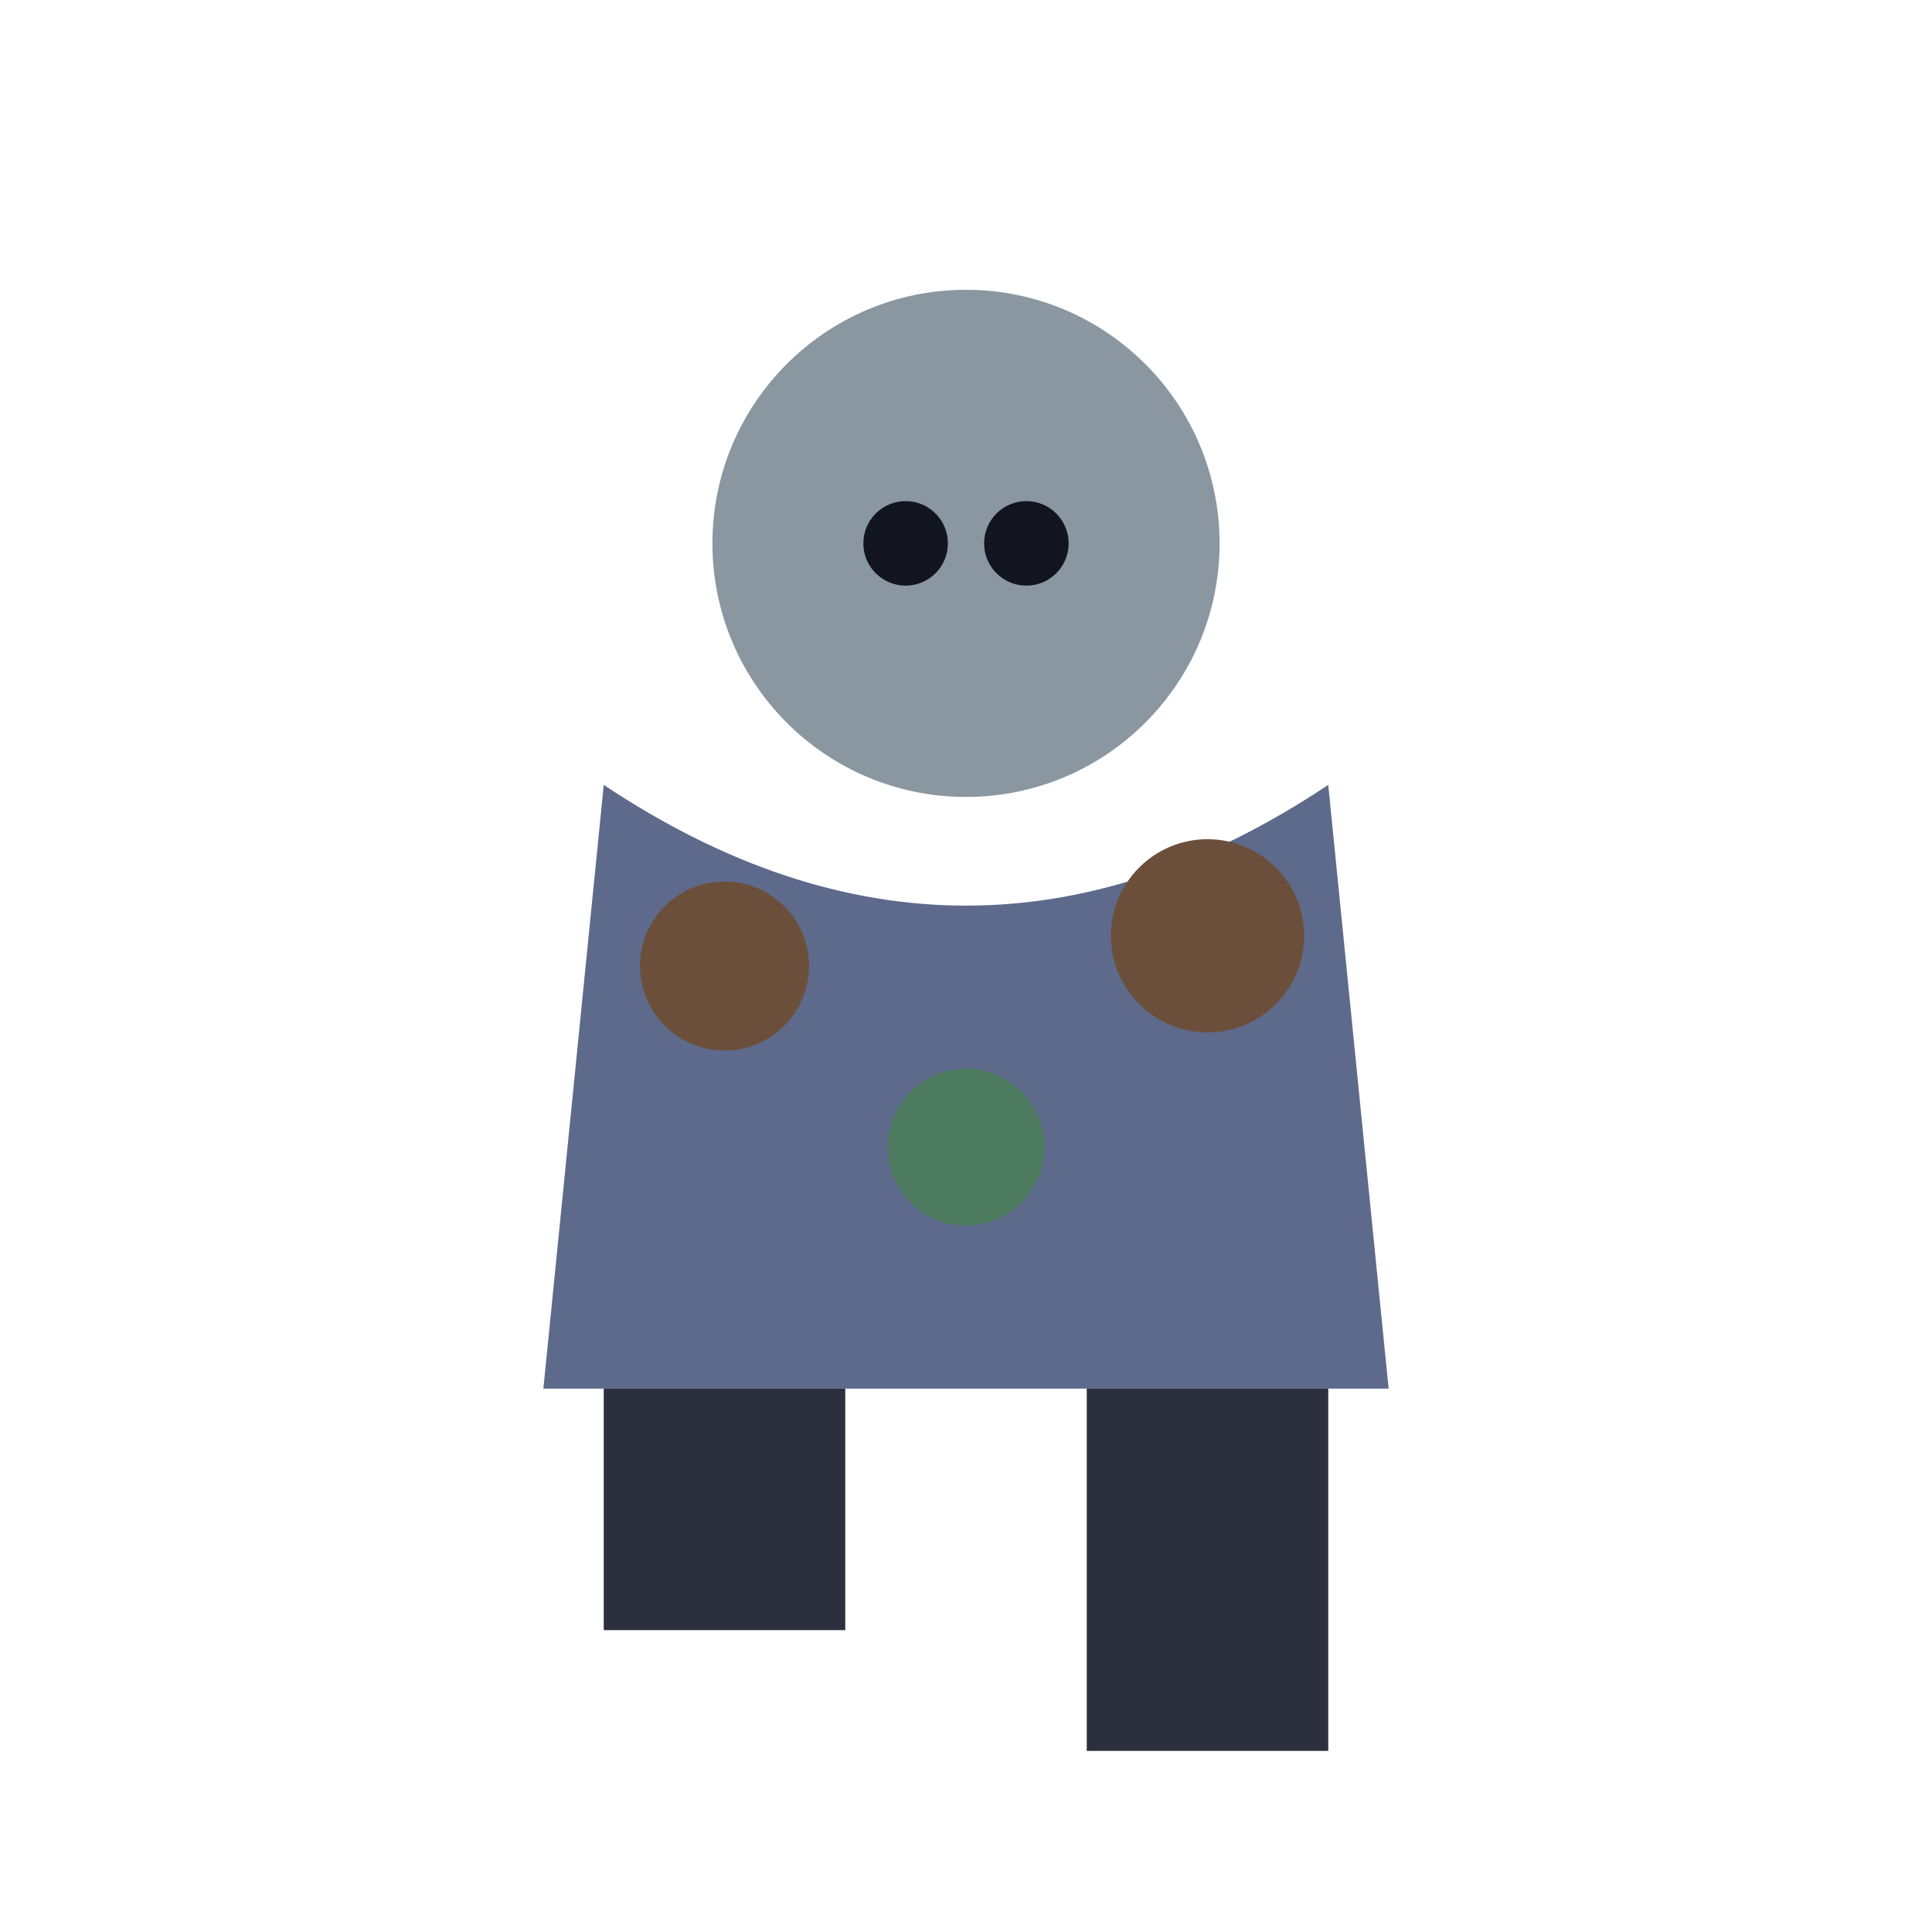
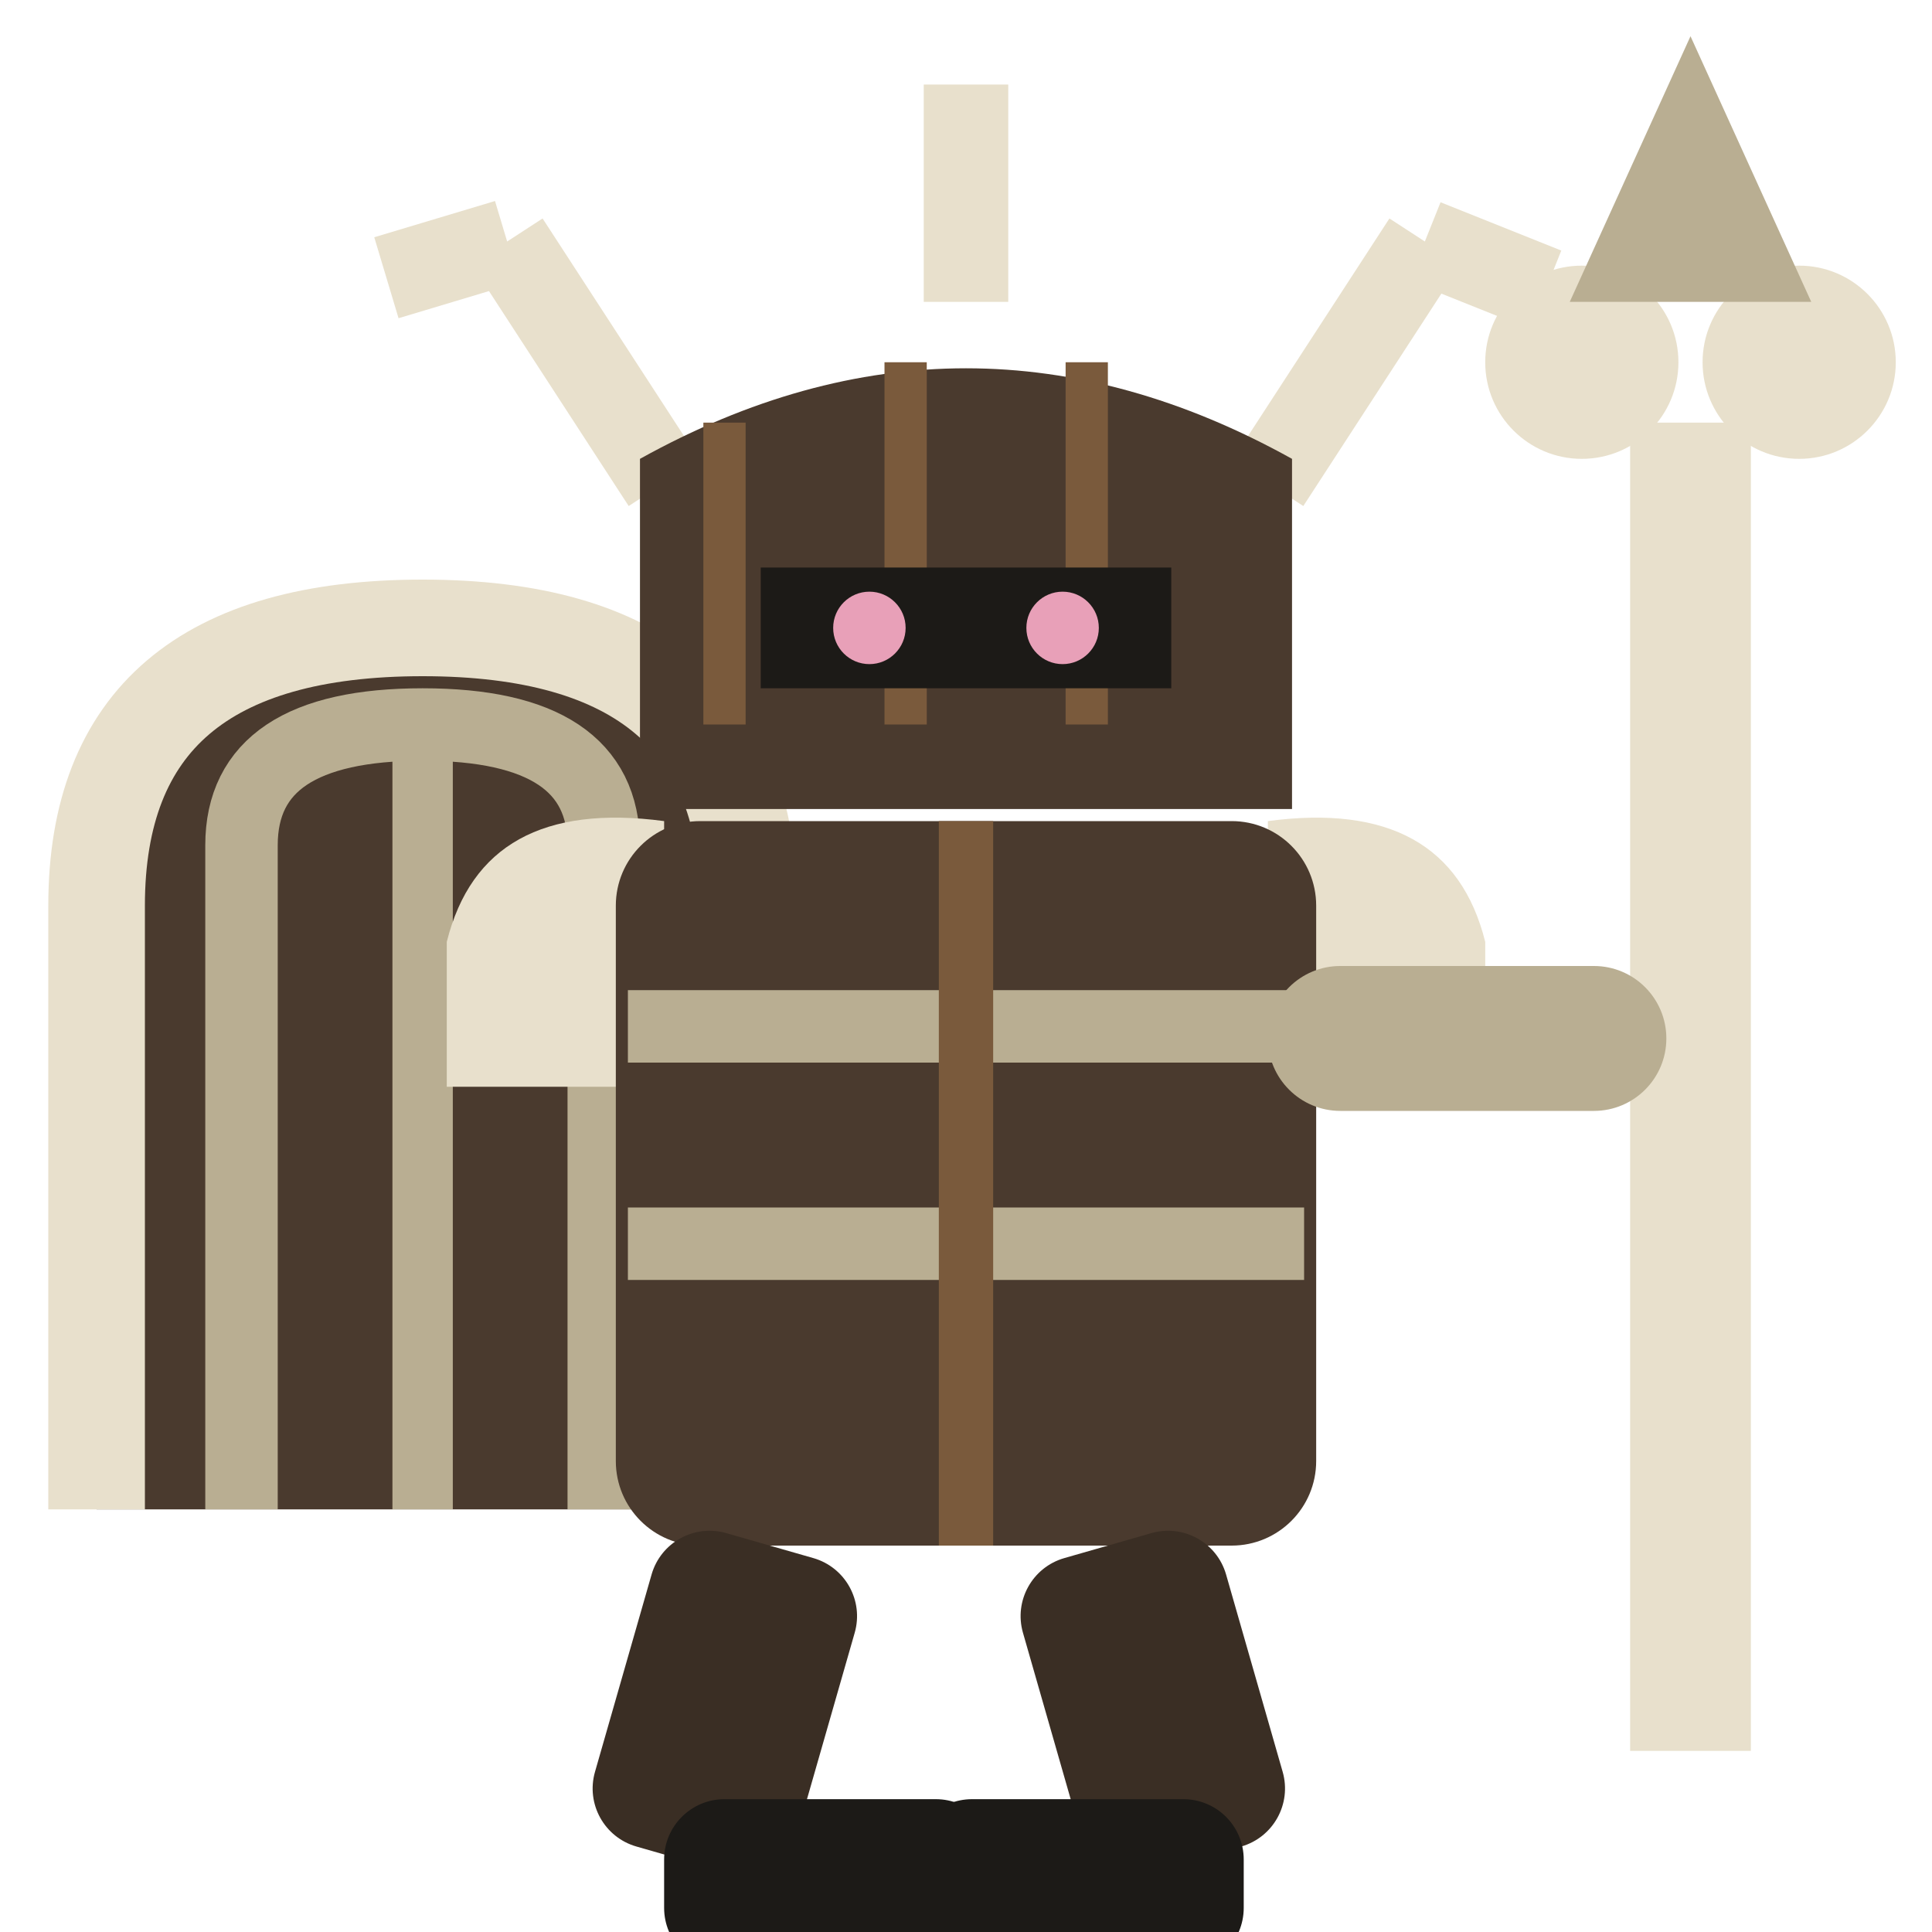
<svg xmlns="http://www.w3.org/2000/svg" viewBox="0 0 32 32">
-   <circle cx="16" cy="9" r="4.2" fill="#8A97A0" />
-   <circle cx="15" cy="9" r="0.7" fill="#12141f" />
-   <circle cx="17" cy="9" r="0.7" fill="#12141f" />
-   <path d="M10,13 L9,23 L23,23 L22,13 Q16,17 10,13 Z" fill="#5E6A8C" />
-   <circle cx="12" cy="16" r="1.4" fill="#6B4F3A" />
-   <circle cx="20" cy="15.5" r="1.6" fill="#6B4F3A" />
-   <circle cx="16" cy="19" r="1.3" fill="#4C7A5E" />
-   <rect x="10" y="23" width="4" height="4" fill="#2B2F3E" />
-   <rect x="18" y="23" width="4" height="6" fill="#2B2F3E" />
+   <rect x="27" y="7" width="2" height="22" fill="#E8E0CC" />
+   <circle cx="26.2" cy="6" r="1.6" fill="#E8E0CC" />
+   <circle cx="29.8" cy="6" r="1.6" fill="#E8E0CC" />
+   <path d="M26,5 L28,0.6 L30,5 Z" fill="#B9AE92" />
+   <path d="M1.6,25 V15 Q1.6,10.4 7,10.4 Q12.4,10.4 12.4,15 V25" stroke="#E8E0CC" stroke-width="1.6" fill="#4A3A2E" />
+   <path d="M4,25 V14 Q4,12 7,12 Q10,12 10,14 V25" stroke="#B9AE92" stroke-width="1.2" fill="none" />
+   <path d="M7,12 V25" stroke="#B9AE92" stroke-width="1" />
+   <path d="M11,8 L8.4,4 M8.4,4 L6.4,4.6 M21,8 L23.6,4 M23.6,4 L25.6,4.8 M16,5 V1.4" stroke="#E8E0CC" stroke-width="1.4" fill="none" />
+   <path d="M10.6,13.4 L10.6,7.6 Q16,4.6 21.4,7.6 L21.4,13.4 Z" fill="#4A3A2E" />
+   <path d="M12,7 V12 M15,6 V12 M18,6 V12" stroke="#7A5A3C" stroke-width="0.7" />
+   <rect x="12.6" y="9.4" width="6.8" height="2" fill="#1C1A17" />
+   <circle cx="14.4" cy="10.4" r="0.6" fill="#E8A0B8" />
+   <circle cx="17.6" cy="10.4" r="0.6" fill="#E8A0B8" />
+   <path d="M7.4,15.6 Q8,13.2 11,13.6 V18 H7.4 Z M24.6,15.6 Q24,13.2 21,13.6 V18 H24.6 Z" fill="#E8E0CC" />
+   <rect x="10.2" y="13.6" width="11.6" height="12" rx="1.4" fill="#4A3A2E" />
+   <path d="M10.4,17 H21.6 M10.4,20.6 H21.6" stroke="#B9AE92" stroke-width="1.2" />
+   <path d="M16,13.6 V25.6" stroke="#7A5A3C" stroke-width="0.9" />
+   <rect x="21" y="16" width="6.6" height="2.4" rx="1.2" fill="#B9AE92" />
+   <rect x="11" y="25.6" width="3.5" height="5.4" rx="1" fill="#3A2E24" transform="rotate(16 12.75 25.6)" />
+   <rect x="16.6" y="25.6" width="3.5" height="5.4" rx="1" fill="#3A2E24" transform="rotate(-16 18.35 25.6)" />
+   <rect x="11" y="29.8" width="5.5" height="2.8" rx="1" fill="#1C1A17" />
+   <rect x="15.1" y="29.8" width="5.5" height="2.8" rx="1" fill="#1C1A17" />
</svg>
